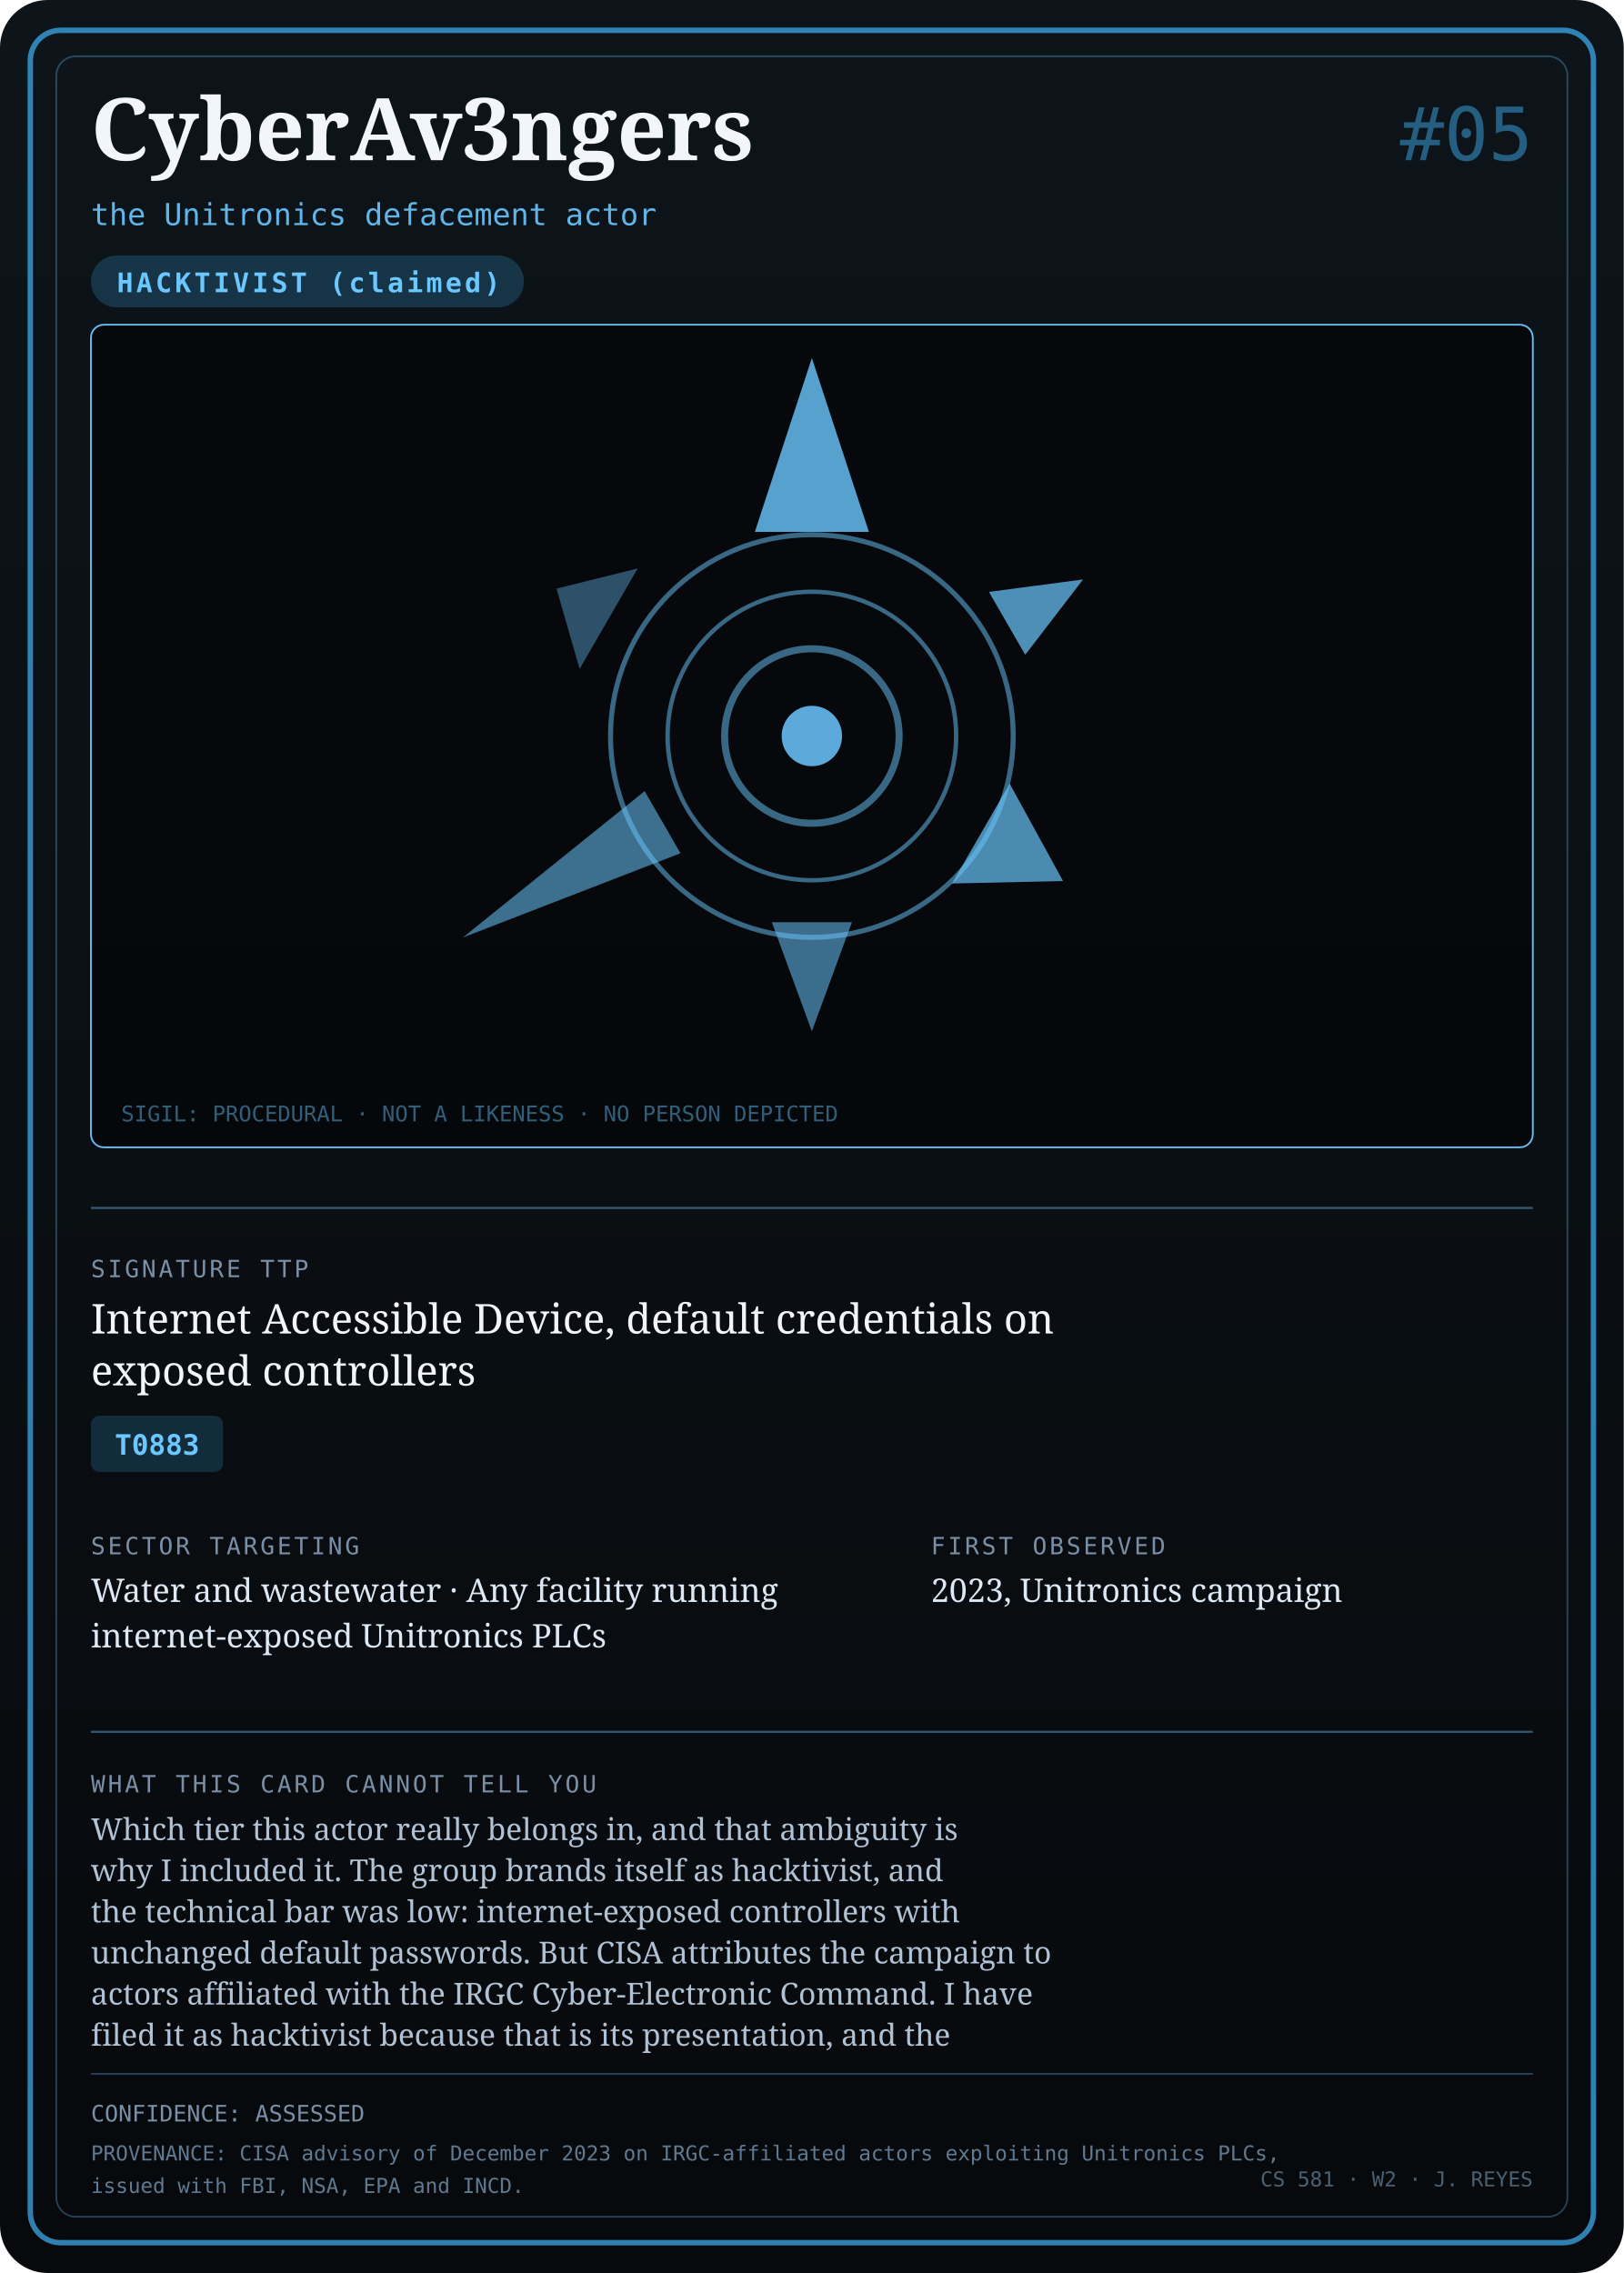
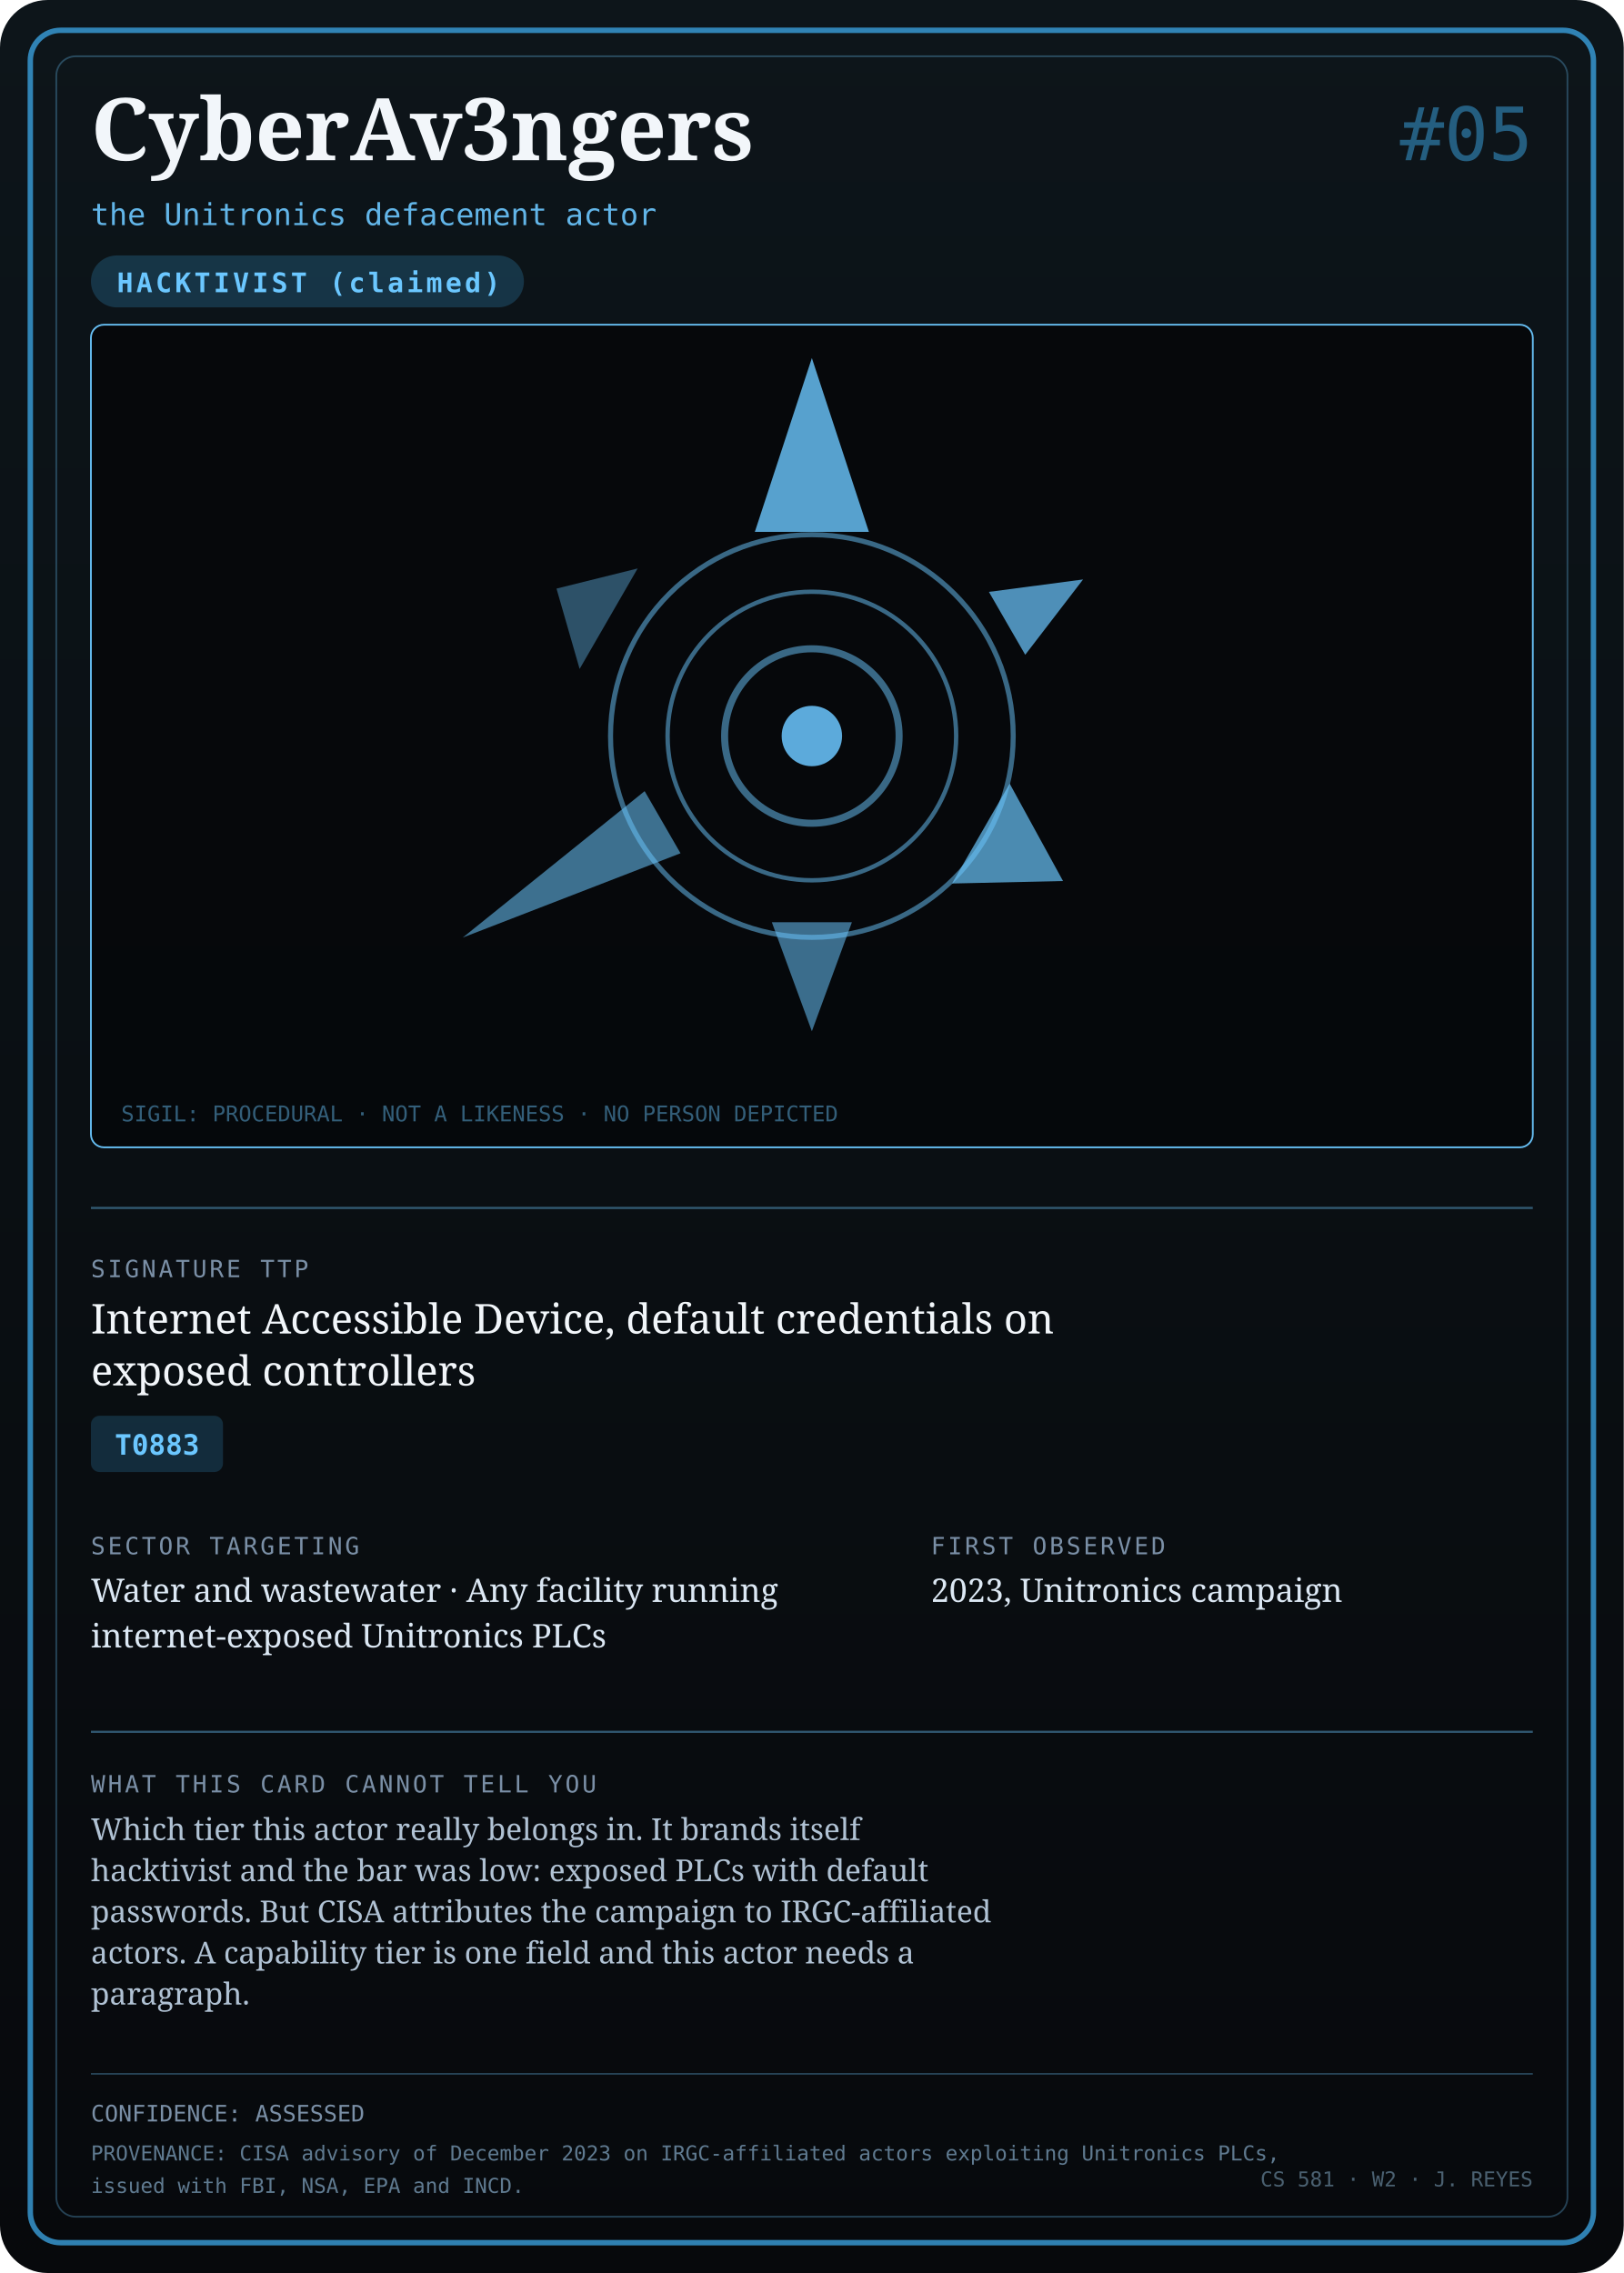
<svg xmlns="http://www.w3.org/2000/svg" viewBox="0 0 750 1050" width="750" height="1050" role="img" aria-label="Threat actor card: CyberAv3ngers">
  <defs>
    <linearGradient id="g05" x1="0" y1="0" x2="0" y2="1">
      <stop offset="0" stop-color="#0d151a" />
      <stop offset="1" stop-color="#07090c" />
    </linearGradient>
    <clipPath id="art05">
      <rect x="42" y="150" width="666" height="380" rx="6" />
    </clipPath>
  </defs>
  <rect width="750" height="1050" rx="22" fill="url(#g05)" />
  <rect x="14" y="14" width="722" height="1022" rx="14" fill="none" stroke="#3ca8e8" stroke-width="2.5" opacity="0.75" />
  <rect x="26" y="26" width="698" height="998" rx="9" fill="none" stroke="#6bc7ff" stroke-width="0.8" opacity="0.3" />
  <text x="42" y="74" font-family="Georgia,serif" font-size="40" font-weight="bold" fill="#f2f6fa">CyberAv3ngers</text>
  <text x="42" y="104" font-family="monospace" font-size="14" fill="#6bc7ff" opacity="0.9">the Unitronics defacement actor</text>
  <rect x="42" y="118" width="200" height="24" rx="12" fill="#3ca8e8" opacity="0.22" />
  <text x="54" y="135" font-family="monospace" font-size="12.5" font-weight="bold" fill="#6bc7ff" letter-spacing="1.4">HACKTIVIST (claimed)</text>
  <text x="708" y="74" text-anchor="end" font-family="monospace" font-size="34" fill="#3ca8e8" opacity="0.5">#05</text>
  <rect x="42" y="150" width="666" height="380" rx="6" fill="#05070a" stroke="#6bc7ff" stroke-width="0.8" opacity="0.95" />
  <g clip-path="url(#art05)">
    <g transform="translate(375 340) scale(1.55)">
      <g transform="rotate(0.0 0 0)">
        <path d="M -16.994 -60.844 L 0 -112.653 L 16.994 -60.844 Z" fill="#6bc7ff" opacity="0.80" />
      </g>
      <g transform="rotate(60.0 0 0)">
        <path d="M -10.825 -67.166 L 0 -93.319 L 10.825 -67.166 Z" fill="#6bc7ff" opacity="0.71" />
      </g>
      <g transform="rotate(120.0 0 0)">
        <path d="M -17.189 -58.141 L 0 -86.424 L 17.189 -58.141 Z" fill="#6bc7ff" opacity="0.68" />
      </g>
      <g transform="rotate(180.0 0 0)">
        <path d="M -11.93 -55.496 L 0 -87.993 L 11.93 -55.496 Z" fill="#6bc7ff" opacity="0.53" />
      </g>
      <g transform="rotate(240.0 0 0)">
        <path d="M -10.689 -51.368 L 0 -120.132 L 10.689 -51.368 Z" fill="#6bc7ff" opacity="0.54" />
      </g>
      <g transform="rotate(300.0 0 0)">
        <path d="M -17.292 -69.933 L 0 -87.872 L 17.292 -69.933 Z" fill="#6bc7ff" opacity="0.38" />
      </g>
      <circle r="26" fill="none" stroke="#6bc7ff" stroke-width="2.1" opacity="0.5" />
      <circle r="43" fill="none" stroke="#6bc7ff" stroke-width="1.3" opacity="0.5" />
      <circle r="60" fill="none" stroke="#6bc7ff" stroke-width="1.5" opacity="0.5" />
      <circle r="9" fill="#6bc7ff" opacity="0.85" />
    </g>
  </g>
  <text x="56" y="518" font-family="monospace" font-size="10" fill="#6bc7ff" opacity="0.45">SIGIL: PROCEDURAL · NOT A LIKENESS · NO PERSON DEPICTED</text>
  <line x1="42" y1="558" x2="708" y2="558" stroke="#6bc7ff" stroke-width="1" opacity="0.4" />
  <text x="42" y="590" font-family="monospace" font-size="11" fill="#7a8fa6" letter-spacing="1.2">SIGNATURE TTP</text>
  <text x="42" y="616" font-family="Georgia,serif" font-size="19" fill="#f2f6fa">Internet Accessible Device, default credentials on</text>
  <text x="42" y="640" font-family="Georgia,serif" font-size="19" fill="#f2f6fa">exposed controllers</text>
  <rect x="42" y="654" width="61" height="26" rx="4" fill="#3ca8e8" opacity="0.2" />
  <text x="53" y="672" font-family="monospace" font-size="13" font-weight="bold" fill="#6bc7ff">T0883</text>
  <text x="42" y="718" font-family="monospace" font-size="11" fill="#7a8fa6" letter-spacing="1.2">SECTOR TARGETING</text>
  <text x="42" y="740" font-family="Georgia,serif" font-size="15" fill="#dce8f4">Water and wastewater · Any facility running</text>
  <text x="42" y="761" font-family="Georgia,serif" font-size="15" fill="#dce8f4">internet-exposed Unitronics PLCs</text>
  <text x="430" y="718" font-family="monospace" font-size="11" fill="#7a8fa6" letter-spacing="1.2">FIRST OBSERVED</text>
  <text x="430" y="740" font-family="Georgia,serif" font-size="15" fill="#dce8f4">2023, Unitronics campaign</text>
  <line x1="42" y1="800" x2="708" y2="800" stroke="#6bc7ff" stroke-width="1" opacity="0.4" />
  <text x="42" y="828" font-family="monospace" font-size="11" fill="#7a8fa6" letter-spacing="1.2">WHAT THIS CARD CANNOT TELL YOU</text>
-   <text x="42" y="850" font-family="Georgia,serif" font-size="14" fill="#b9cbdd" opacity="0.95">Which tier this actor really belongs in, and that ambiguity is</text>
-   <text x="42" y="869" font-family="Georgia,serif" font-size="14" fill="#b9cbdd" opacity="0.95">why I included it. The group brands itself as hacktivist, and</text>
-   <text x="42" y="888" font-family="Georgia,serif" font-size="14" fill="#b9cbdd" opacity="0.95">the technical bar was low: internet-exposed controllers with</text>
-   <text x="42" y="907" font-family="Georgia,serif" font-size="14" fill="#b9cbdd" opacity="0.95">unchanged default passwords. But CISA attributes the campaign to</text>
-   <text x="42" y="926" font-family="Georgia,serif" font-size="14" fill="#b9cbdd" opacity="0.95">actors affiliated with the IRGC Cyber-Electronic Command. I have</text>
-   <text x="42" y="945" font-family="Georgia,serif" font-size="14" fill="#b9cbdd" opacity="0.95">filed it as hacktivist because that is its presentation, and the</text>
+   <text x="42" y="850" font-family="Georgia,serif" font-size="14" fill="#b9cbdd" opacity="0.95">Which tier this actor really belongs in. It brands itself</text>
+   <text x="42" y="869" font-family="Georgia,serif" font-size="14" fill="#b9cbdd" opacity="0.95">hacktivist and the bar was low: exposed PLCs with default</text>
+   <text x="42" y="888" font-family="Georgia,serif" font-size="14" fill="#b9cbdd" opacity="0.95">passwords. But CISA attributes the campaign to IRGC-affiliated</text>
+   <text x="42" y="907" font-family="Georgia,serif" font-size="14" fill="#b9cbdd" opacity="0.95">actors. A capability tier is one field and this actor needs a</text>
+   <text x="42" y="926" font-family="Georgia,serif" font-size="14" fill="#b9cbdd" opacity="0.95">paragraph.</text>
  <line x1="42" y1="958" x2="708" y2="958" stroke="#6bc7ff" stroke-width="0.8" opacity="0.3" />
  <text x="42" y="980" font-family="monospace" font-size="10.5" fill="#7a8fa6">CONFIDENCE: ASSESSED</text>
  <text x="42" y="998" font-family="monospace" font-size="9.5" fill="#5f7a90">PROVENANCE: CISA advisory of December 2023 on IRGC-affiliated actors exploiting Unitronics PLCs,</text>
  <text x="42" y="1013" font-family="monospace" font-size="9.5" fill="#5f7a90">issued with FBI, NSA, EPA and INCD.</text>
  <text x="708" y="1010" text-anchor="end" font-family="monospace" font-size="9.5" fill="#4a6070">CS 581 · W2 · J. REYES</text>
</svg>
